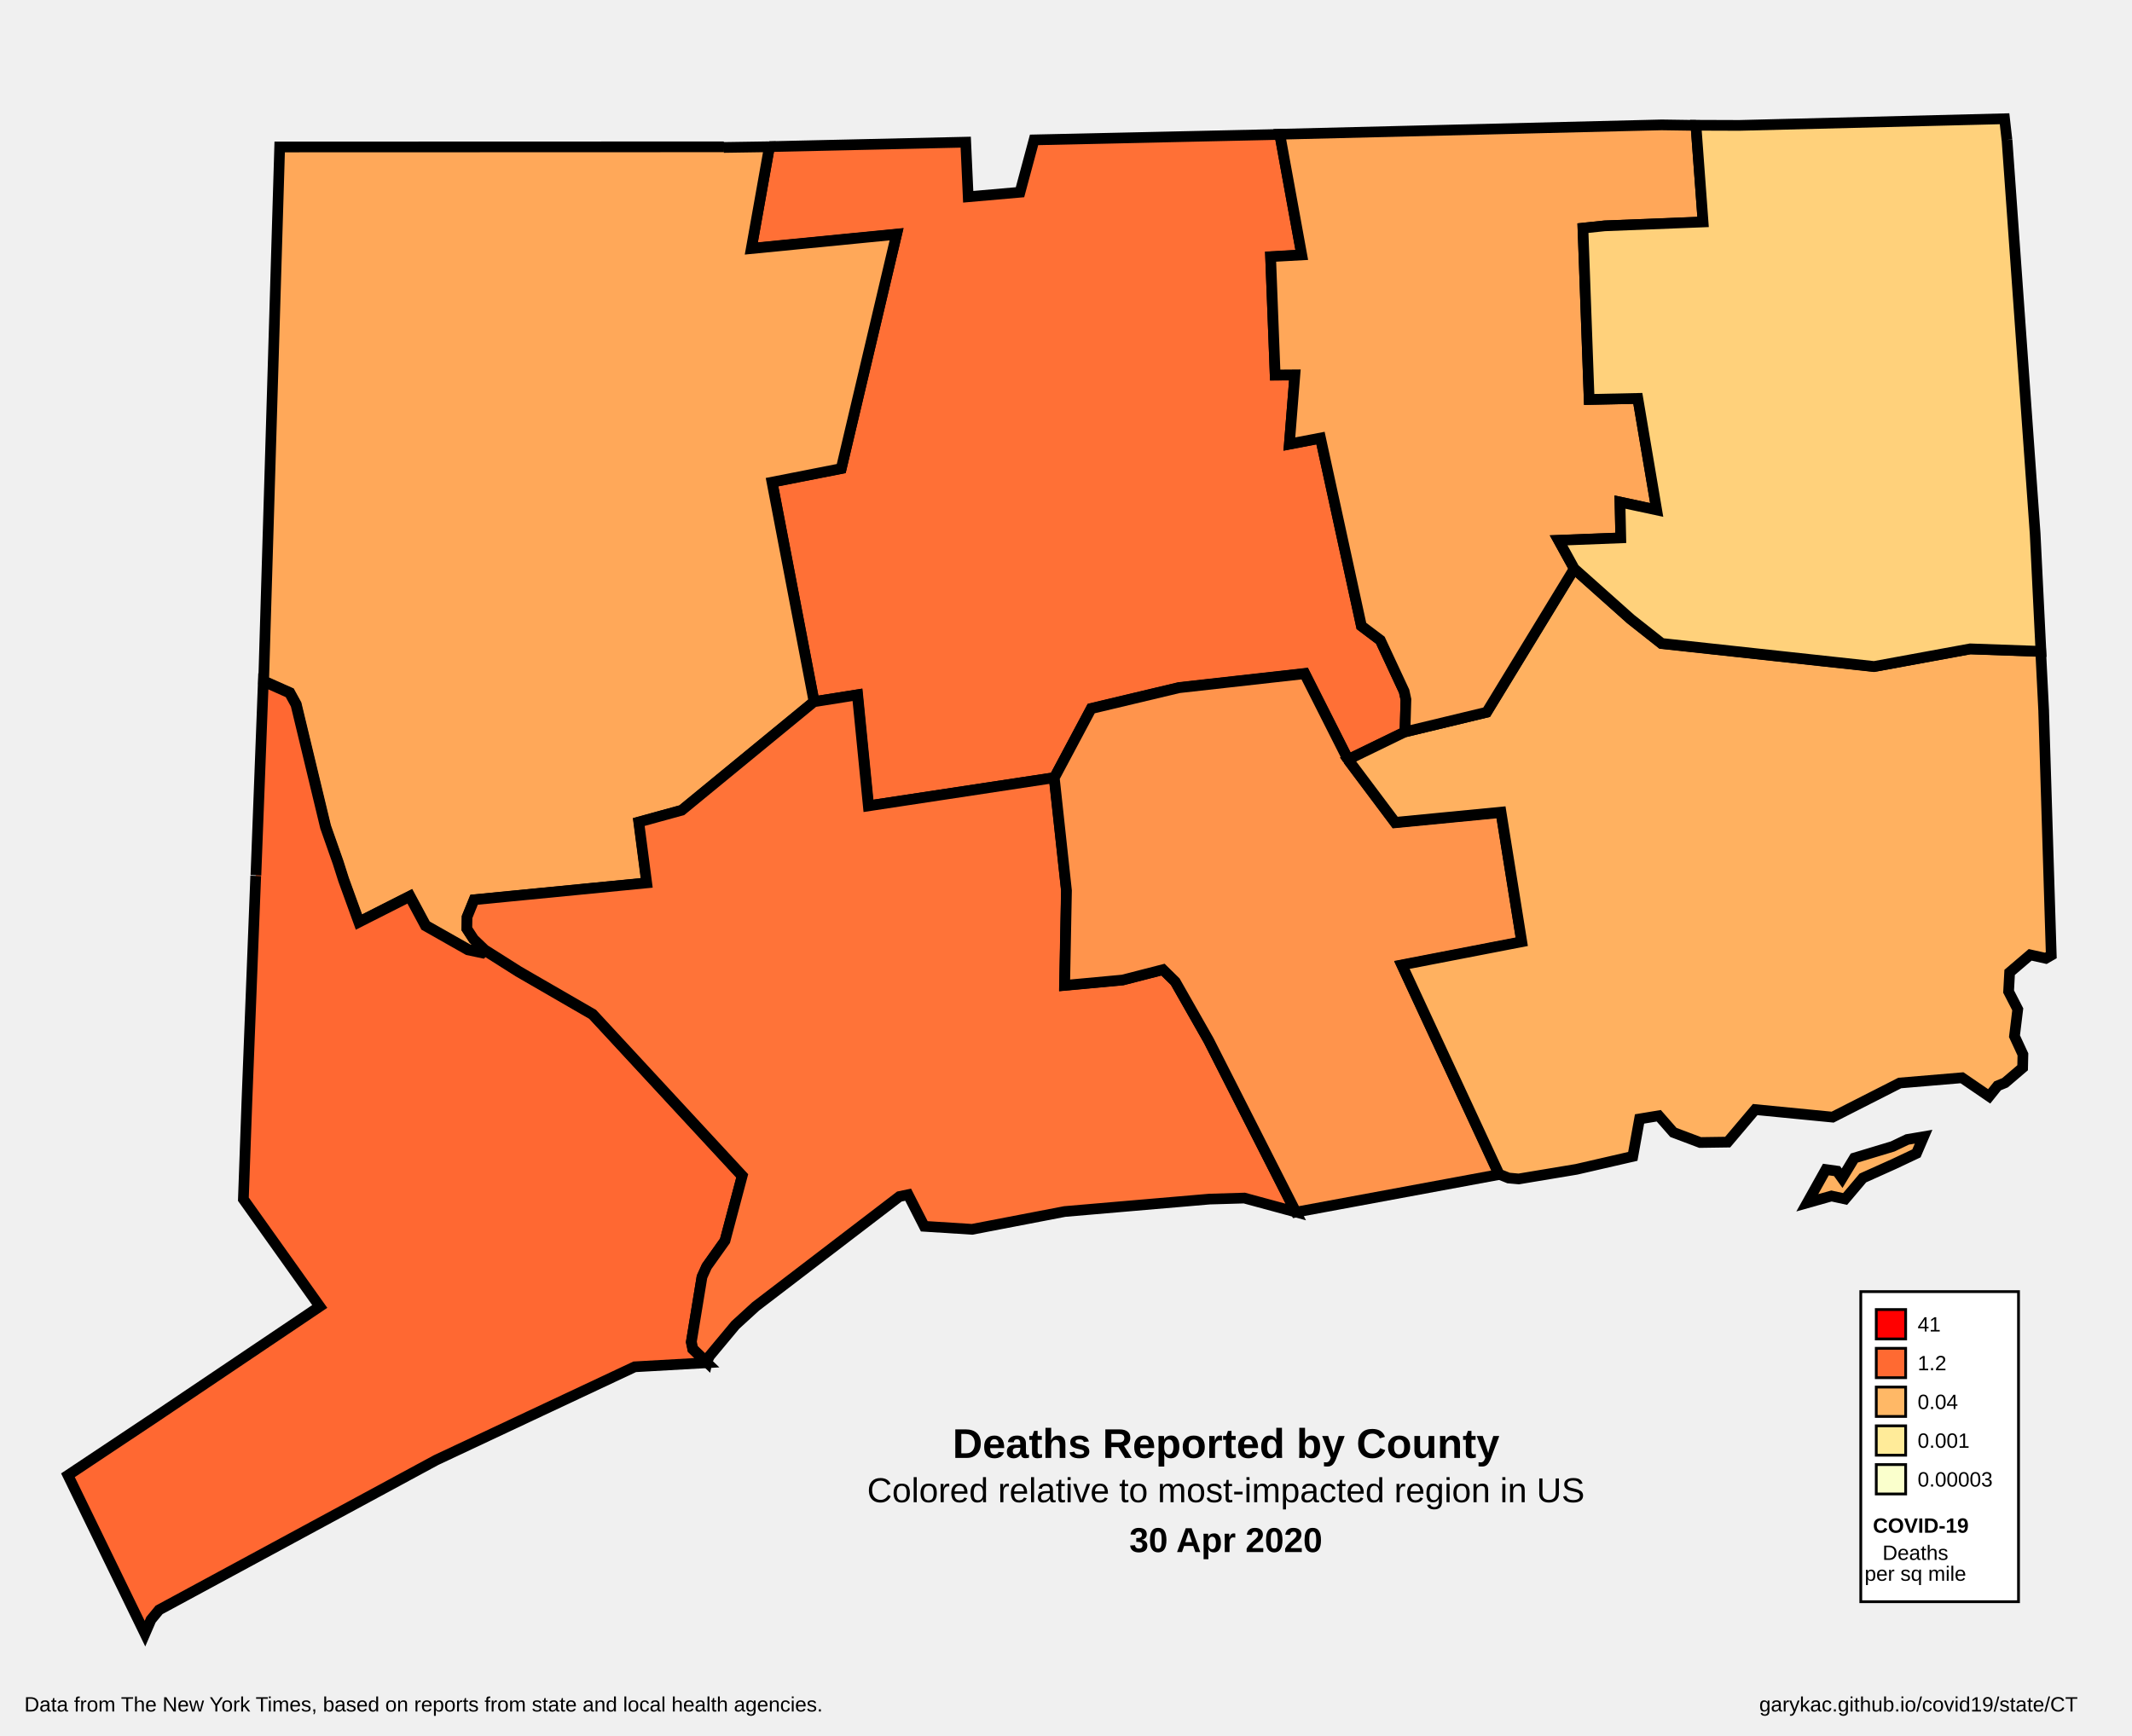
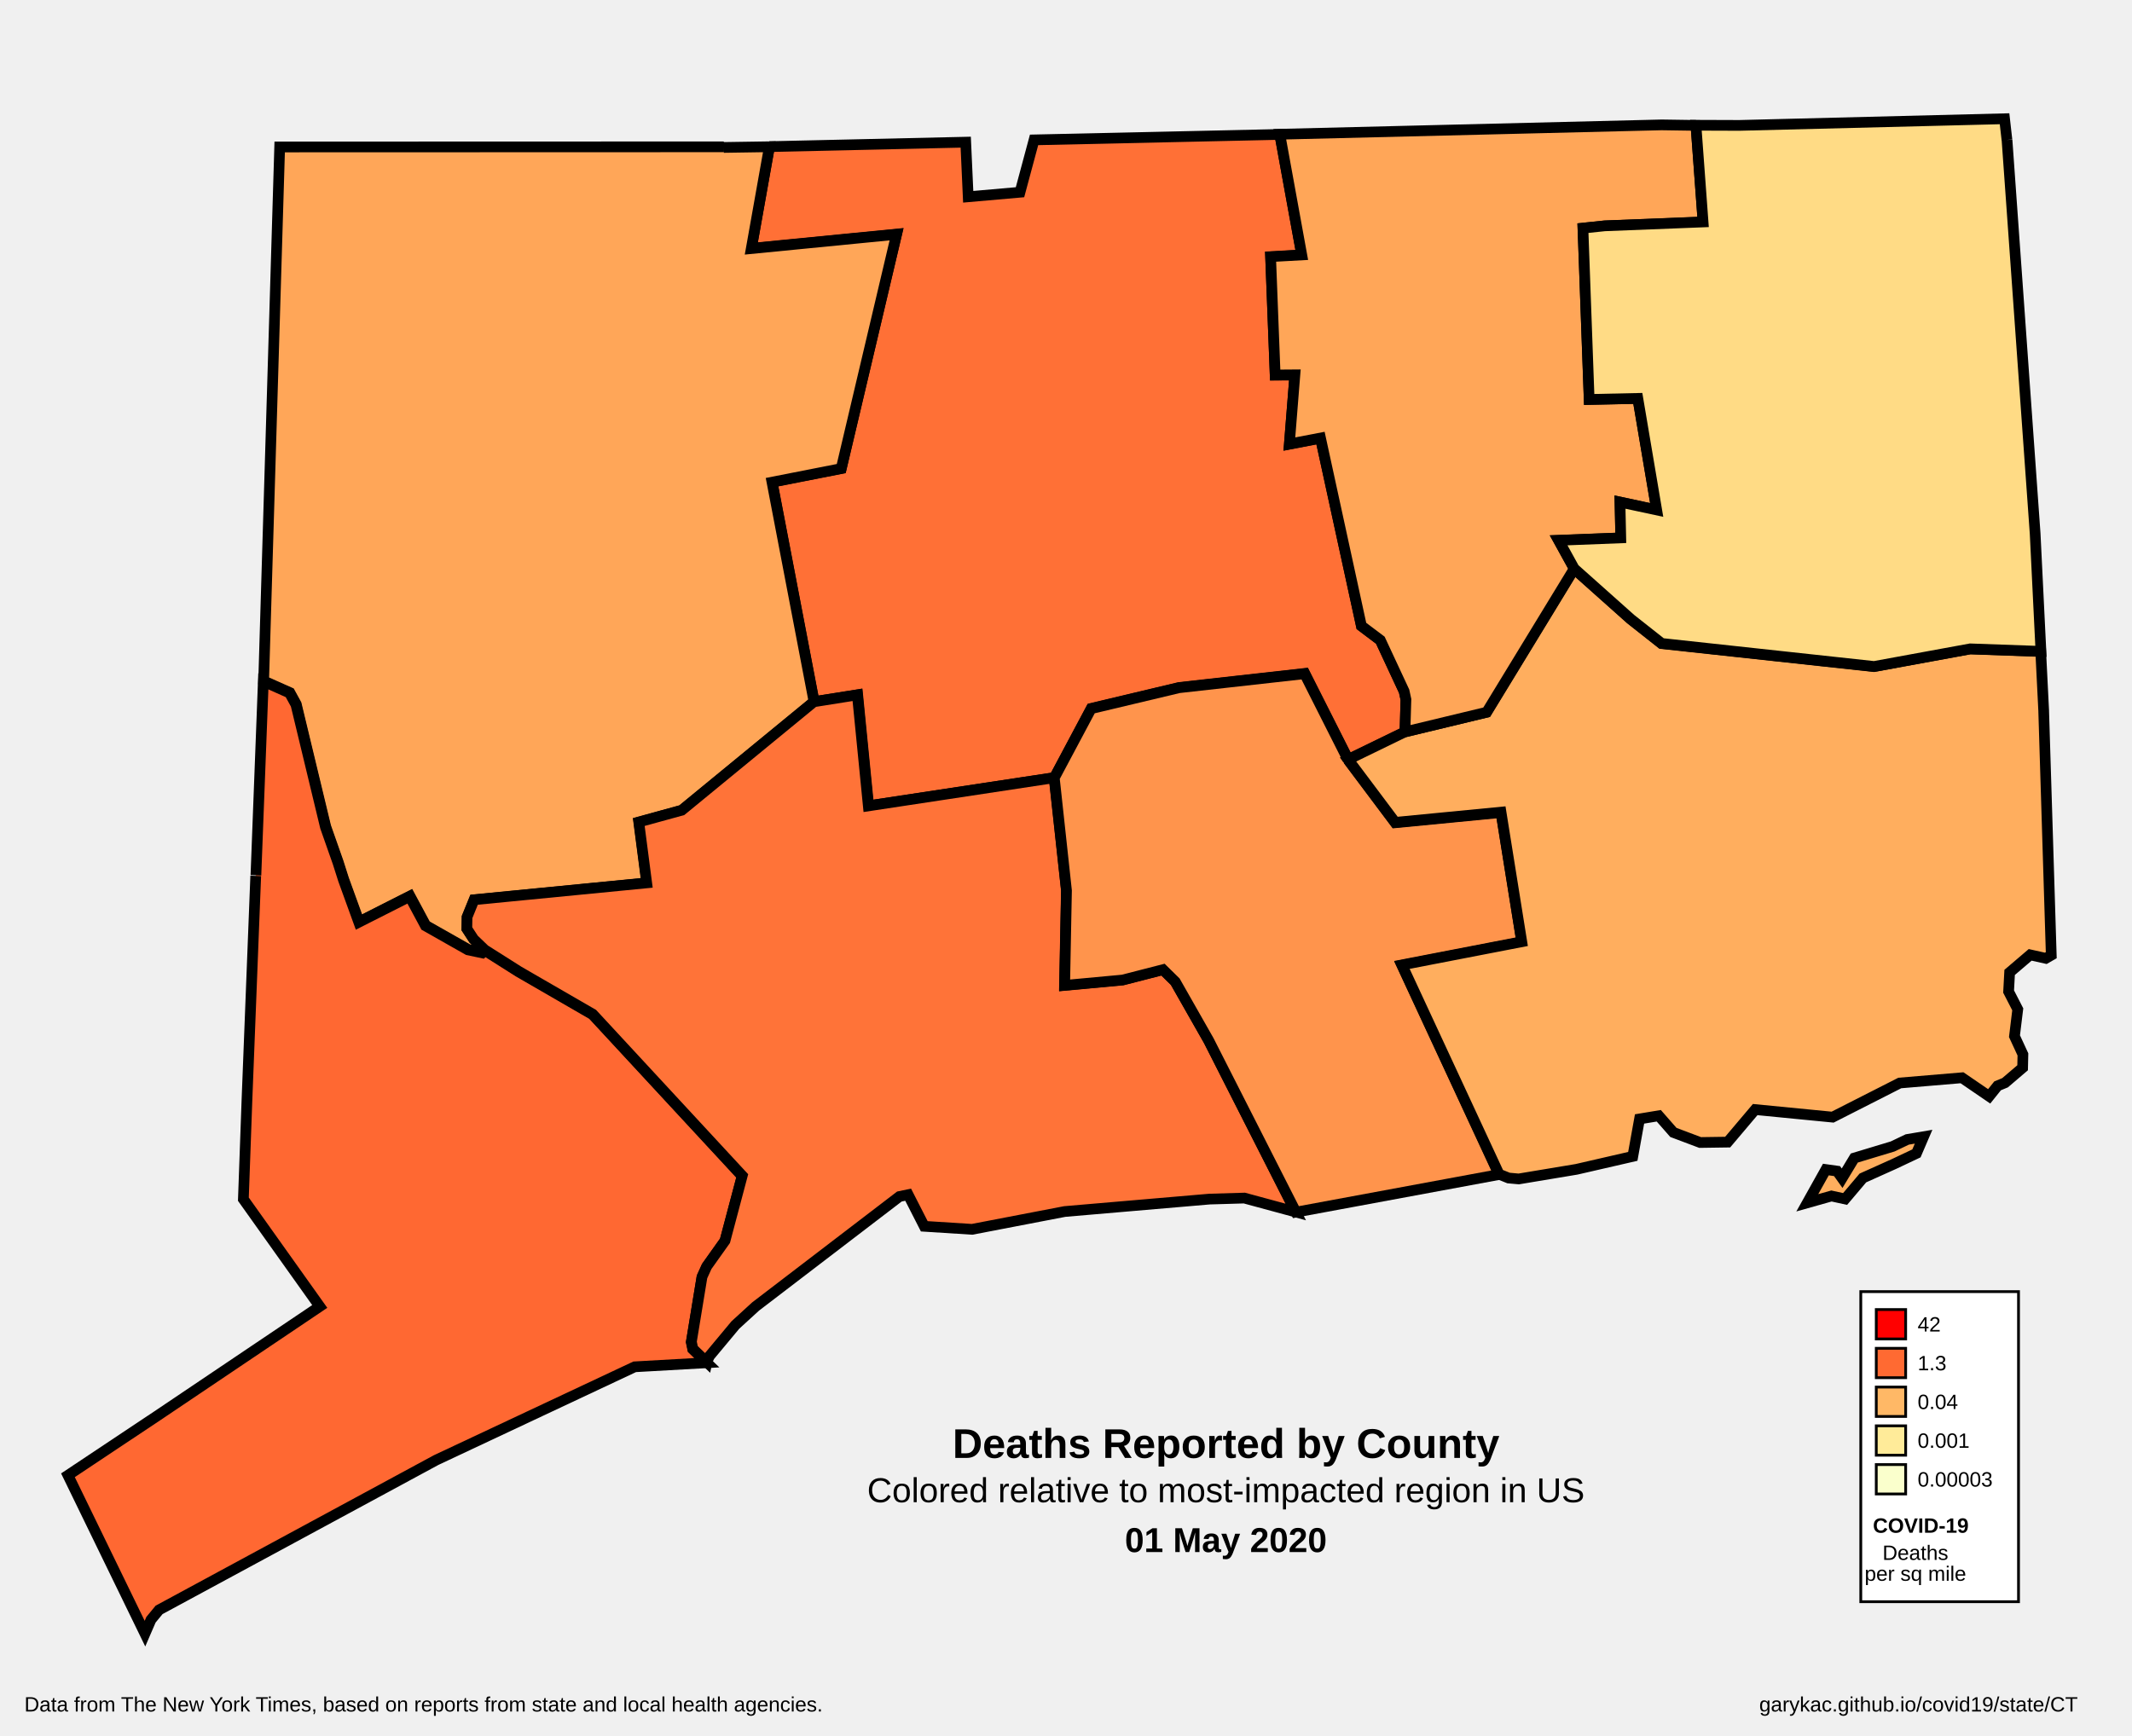
<svg xmlns="http://www.w3.org/2000/svg" width="770" height="627.07" version="1.0" id="svg2">
  <defs id="defs9439" />
  <style id="style6">
  #counties {fill:#d0d0d0;stroke:#000;stroke-width:.178;} 
  #borders {fill:none;stroke:#221e1f;stroke-width:.891;} 
  #separator {fill:none;stroke:#a9a9a9;stroke-width:2.318;}
  #legend-1 {fill:#ff0000;}
  #legend-2 {fill:#ff6a32;}
  #legend-3 {fill:#ffb866;}
  #legend-4 {fill:#ffeb99;}
  #legend-5 {fill:#faffcc;}
-   #c09015 {fill:#ffd17b;}
-   #c09011 {fill:#ffb160;}
-   #c09013 {fill:#ffa759;}
+   #c09015 {fill:#ffdb85;}
+   #c09011 {fill:#ffae5e;}
+   #c09013 {fill:#ffa658;}
  #c09007 {fill:#ff944c;}
-   #c09005 {fill:#ffa859;}
+   #c09005 {fill:#ffa658;}
  #c09003 {fill:#ff7036;}
  #c09001 {fill:#ff6832;}
  #c09009 {fill:#ff7338;}
 </style>
  <g id="layer1" style="display:inline" transform="translate(0,8.0273438e-6)">
    <g id="g10509" transform="translate(-204.7704,67.74357)">
      <rect y="398.82" x="876.817" height="112.008" width="56.966" id="rect10421" style="fill:#ffffff;fill-opacity:1;stroke:#000000;stroke-width:1;stroke-linecap:round;stroke-linejoin:miter;stroke-miterlimit:4;stroke-dasharray:none;stroke-dashoffset:0;stroke-opacity:1" />
      <rect y="405.301" x="882.409" height="10.615" width="10.615" id="legend-1" style="stroke:#000000;stroke-width:1" />
      <rect style="stroke:#000000;stroke-width:1" id="legend-2" width="10.615" height="10.615" x="882.409" y="419.301" />
      <rect y="433.301" x="882.409" height="10.615" width="10.615" id="legend-3" style="stroke:#000000;stroke-width:1" />
      <rect style="stroke:#000000;stroke-width:1" id="legend-4" width="10.615" height="10.615" x="882.409" y="447.301" />
      <rect y="461.301" x="882.409" height="10.615" width="10.615" id="legend-5" style="stroke:#000000;stroke-width:1" />
      <text id="text10456" y="413.239" x="897.338" style="font-style:normal;font-weight:normal;font-size:7.5px;line-height:125%;font-family:sans-serif;letter-spacing:0px;word-spacing:0px;fill:#000000;fill-opacity:1;stroke:none;stroke-width:1px;stroke-linecap:butt;stroke-linejoin:miter;stroke-opacity:1" xml:space="preserve">
-         <tspan style="font-style:normal;font-variant:normal;font-weight:normal;font-stretch:normal;font-family:Arial;-inkscape-font-specification:Arial" y="413.239" x="897.338" id="tspan10458">41</tspan>
+         <tspan style="font-style:normal;font-variant:normal;font-weight:normal;font-stretch:normal;font-family:Arial;-inkscape-font-specification:Arial" y="413.239" x="897.338" id="tspan10458">42</tspan>
      </text>
      <text xml:space="preserve" style="font-style:normal;font-weight:normal;font-size:7.5px;line-height:125%;font-family:sans-serif;letter-spacing:0px;word-spacing:0px;fill:#000000;fill-opacity:1;stroke:none;stroke-width:1px;stroke-linecap:butt;stroke-linejoin:miter;stroke-opacity:1" x="897.338" y="427.239" id="text10460">
-         <tspan id="tspan10462" x="897.338" y="427.239" style="font-style:normal;font-variant:normal;font-weight:normal;font-stretch:normal;font-family:Arial;-inkscape-font-specification:Arial">1.2</tspan>
+         <tspan id="tspan10462" x="897.338" y="427.239" style="font-style:normal;font-variant:normal;font-weight:normal;font-stretch:normal;font-family:Arial;-inkscape-font-specification:Arial">1.3</tspan>
      </text>
      <text id="text10464" y="441.239" x="897.338" style="font-style:normal;font-weight:normal;font-size:7.5px;line-height:125%;font-family:sans-serif;letter-spacing:0px;word-spacing:0px;fill:#000000;fill-opacity:1;stroke:none;stroke-width:1px;stroke-linecap:butt;stroke-linejoin:miter;stroke-opacity:1" xml:space="preserve">
        <tspan style="font-style:normal;font-variant:normal;font-weight:normal;font-stretch:normal;font-family:Arial;-inkscape-font-specification:Arial" y="441.239" x="897.338" id="tspan10466">0.04</tspan>
      </text>
      <text xml:space="preserve" style="font-style:normal;font-weight:normal;font-size:7.5px;line-height:125%;font-family:sans-serif;letter-spacing:0px;word-spacing:0px;fill:#000000;fill-opacity:1;stroke:none;stroke-width:1px;stroke-linecap:butt;stroke-linejoin:miter;stroke-opacity:1" x="897.338" y="455.239" id="text10468">
        <tspan id="tspan10470" x="897.338" y="455.239" style="font-style:normal;font-variant:normal;font-weight:normal;font-stretch:normal;font-family:Arial;-inkscape-font-specification:Arial">0.001</tspan>
      </text>
      <text id="text10472" y="469.239" x="897.338" style="font-style:normal;font-weight:normal;font-size:7.5px;line-height:125%;font-family:sans-serif;letter-spacing:0px;word-spacing:0px;fill:#000000;fill-opacity:1;stroke:none;stroke-width:1px;stroke-linecap:butt;stroke-linejoin:miter;stroke-opacity:1" xml:space="preserve">
        <tspan style="font-style:normal;font-variant:normal;font-weight:normal;font-stretch:normal;font-family:Arial;-inkscape-font-specification:Arial" y="469.239" x="897.338" id="tspan10474">0.00003</tspan>
      </text>
      <g transform="translate(0,-2.192453)" id="g10492">
        <text xml:space="preserve" style="font-style:normal;font-weight:normal;font-size:7.5px;line-height:125%;font-family:sans-serif;text-align:center;letter-spacing:0px;word-spacing:0px;text-anchor:middle;fill:#000000;fill-opacity:1;stroke:none;stroke-width:1px;stroke-linecap:butt;stroke-linejoin:miter;stroke-opacity:1" x="905.319" y="497.919" id="text10480">
          <tspan id="tspan10482" x="905.319" y="497.919" style="font-style:normal;font-variant:normal;font-weight:normal;font-stretch:normal;font-family:Arial;-inkscape-font-specification:Arial;text-align:center;text-anchor:middle">Deaths</tspan>
        </text>
        <text id="text10484" y="505.458" x="905.319" style="font-style:normal;font-weight:normal;font-size:7.5px;line-height:125%;font-family:sans-serif;text-align:center;letter-spacing:0px;word-spacing:0px;text-anchor:middle;fill:#000000;fill-opacity:1;stroke:none;stroke-width:1px;stroke-linecap:butt;stroke-linejoin:miter;stroke-opacity:1" xml:space="preserve">
          <tspan style="font-style:normal;font-variant:normal;font-weight:normal;font-stretch:normal;font-family:Arial;-inkscape-font-specification:Arial;text-align:center;text-anchor:middle" y="505.458" x="905.319" id="tspan10486">per sq mile</tspan>
        </text>
      </g>
      <text id="text10488" y="485.919" x="905.319" style="font-style:normal;font-weight:normal;font-size:7.5px;line-height:125%;font-family:sans-serif;text-align:center;letter-spacing:0px;word-spacing:0px;text-anchor:middle;fill:#000000;fill-opacity:1;stroke:none;stroke-width:1px;stroke-linecap:butt;stroke-linejoin:miter;stroke-opacity:1" xml:space="preserve">
        <tspan style="font-style:normal;font-variant:normal;font-weight:bold;font-stretch:normal;font-family:Arial;-inkscape-font-specification:'Arial Bold';text-align:center;text-anchor:middle" y="485.919" x="905.319" id="tspan10490">COVID-19</tspan>
      </text>
    </g>
    <text xml:space="preserve" style="font-style:normal;font-weight:normal;font-size:7.5px;line-height:125%;font-family:sans-serif;text-align:center;letter-spacing:0px;word-spacing:0px;text-anchor:middle;fill:#000000;fill-opacity:1;stroke:none;stroke-width:1px;stroke-linecap:butt;stroke-linejoin:miter;stroke-opacity:1" x="157.849" y="618.237" id="text10498">
      <tspan id="tspan10500" x="157.849" y="618.237" style="font-style:normal;font-variant:normal;font-weight:normal;font-stretch:normal;font-family:Arial;-inkscape-font-specification:Arial;text-align:center;text-anchor:middle">Data from The New York Times, based on reports from state and local health agencies.</tspan>
    </text>
    <g id="g10510" transform="translate(-212,-32)">
      <text xml:space="preserve" style="font-style:normal;font-weight:normal;font-size:7.5px;line-height:125%;font-family:sans-serif;text-align:center;letter-spacing:0px;word-spacing:0px;text-anchor:middle;fill:#000000;fill-opacity:1;stroke:none;stroke-width:1px;stroke-linecap:butt;stroke-linejoin:miter;stroke-opacity:1" x="661.613" y="558.64" id="text10502">
        <tspan id="tspan10504" x="661.613" y="558.64" style="font-style:normal;font-variant:normal;font-weight:bold;font-stretch:normal;font-size:15px;font-family:Arial;-inkscape-font-specification:'Arial Bold';text-align:center;text-anchor:middle">Deaths Reported by County</tspan>
      </text>
      <text id="text10506" y="574.64" x="661.57" style="font-style:normal;font-weight:normal;font-size:7.5px;line-height:125%;font-family:sans-serif;text-align:center;letter-spacing:0px;word-spacing:0px;text-anchor:middle;fill:#000000;fill-opacity:1;stroke:none;stroke-width:1px;stroke-linecap:butt;stroke-linejoin:miter;stroke-opacity:1" xml:space="preserve">
        <tspan style="font-style:normal;font-variant:normal;font-weight:normal;font-stretch:normal;font-size:12.5px;font-family:Arial;-inkscape-font-specification:Arial;text-align:center;text-anchor:middle" y="574.64" x="661.57" id="tspan10508">Colored relative to most-impacted region in US</tspan>
      </text>
      <text xml:space="preserve" style="font-style:normal;font-weight:normal;font-size:7.5px;line-height:125%;font-family:sans-serif;text-align:center;letter-spacing:0px;word-spacing:0px;text-anchor:middle;fill:#000000;fill-opacity:1;stroke:none;stroke-width:1px;stroke-linecap:butt;stroke-linejoin:miter;stroke-opacity:1" x="661.57" y="592.64" id="text10536">
-         <tspan id="tspan10538" x="661.57" y="592.64" style="font-style:normal;font-variant:normal;font-weight:bold;font-stretch:normal;font-size:12.5px;font-family:Arial;-inkscape-font-specification:'Arial Bold';text-align:center;text-anchor:middle">30 Apr 2020</tspan>
+         <tspan id="tspan10538" x="661.57" y="592.64" style="font-style:normal;font-variant:normal;font-weight:bold;font-stretch:normal;font-size:12.5px;font-family:Arial;-inkscape-font-specification:'Arial Bold';text-align:center;text-anchor:middle">01 May 2020</tspan>
      </text>
    </g>
    <text id="text10516" y="618.237" x="760.184" style="font-style:normal;font-weight:normal;font-size:7.5px;line-height:125%;font-family:sans-serif;text-align:end;letter-spacing:0px;word-spacing:0px;text-anchor:end;fill:#000000;fill-opacity:1;stroke:none;stroke-width:1px;stroke-linecap:butt;stroke-linejoin:miter;stroke-opacity:1" xml:space="preserve">
      <tspan style="font-style:normal;font-variant:normal;font-weight:normal;font-stretch:normal;font-family:Arial;-inkscape-font-specification:Arial;text-align:end;text-anchor:end" y="618.237" x="760.184" id="tspan10518">garykac.github.io/covid19/state/CT</tspan>
    </text>
  </g>
  <g id="layer2" style="display:inline;fill:#fff;stroke:#000;stroke-width:.178;" transform="translate(0,8.0273438e-6)">
    <g id="g25715" transform="matrix(21.25311,4.488403,-4.488403,21.25311,-18299.513,-7683.981)">
      <path id="c09003" d="m 910.38,171.777 3.178,-0.747 0.228,0.88 0.827,-0.252 0.049,-0.9 3.979,-0.933 0.772,1.888 -0.501,0.135 0.481,1.91 0.32,-0.07 0.148,1.144 0.486,-0.204 1.311,2.916 0.357,0.167 0.563,0.75 0.057,0.127 0.096,0.531 -0.827,0.643 -1.004,-1.253 -1.995,0.66 -1.357,0.642 -0.362,1.253 -2.927,1.097 -0.56,-1.769 -0.684,0.262 -1.439,-3.43 1.079,-0.459 0.095,-4.002 -2.314,0.731 -0.055,-1.719" style="stroke:#000" />
      <path id="c09005" d="m 909.64,171.947 0.74,-0.168 0.055,1.719 2.314,-0.731 -0.095,4.002 -1.079,0.459 1.439,3.43 -1.776,2.218 -0.659,0.34 0.338,0.963 -2.75,0.867 -0.055,0.306 0.037,0.191 0.146,0.146 0.218,0.136 -0.032,0.05 -0.241,0 -0.775,-0.246 -0.357,-0.423 -0.739,0.594 -0.397,-0.639 -0.15,-0.264 -0.323,-0.531 -0.9,-1.89 -0.144,-0.168 -0.467,-0.1 -1.574,-8.743 7.224,-1.528" style="stroke:#000" />
      <path id="c09001" d="m 904.53,185.397 -0.546,-3.182 0.467,0.1 0.144,0.168 0.9,1.89 0.323,0.531 0.15,0.264 0.397,0.639 0.739,-0.594 0.357,0.423 0.775,0.246 0.241,0 0.032,-0.05 0.626,0.233 1.351,0.442 2.988,2.115 -0.057,1.116 -0.209,0.481 -0.041,0.186 0.05,1.094 0.048,0.109 0.275,0.171 -1.159,0.314 -2.91,2.2 -3.992,3.389 -0.098,0.188 -0.05,0.247 -1.797,-2.312 1.252,-1.278 2.264,-2.334 -1.611,-1.483 -0.282,-1.623 -0.628,-3.68" style="stroke:#000" />
      <path id="c09009" d="m 917.18,181.067 0.587,1.792 0.295,1.549 0.926,-0.287 0.62,-0.307 0.241,0.154 0.747,0.843 2.007,2.492 -0.884,-0.05 -0.562,0.136 -2.314,0.7 -1.446,0.608 -0.788,0.115 -0.371,-0.459 -0.136,0.06 -1.961,2.283 -0.266,0.371 -0.314,0.594 -0.021,0.09 0,0.02 -0.275,-0.171 -0.048,-0.109 -0.05,-1.094 0.041,-0.186 0.209,-0.481 0.057,-1.116 -2.988,-2.115 -1.351,-0.442 -0.626,-0.233 -0.218,-0.136 -0.146,-0.146 -0.037,-0.191 0.055,-0.306 2.75,-0.867 -0.338,-0.963 0.659,-0.34 1.776,-2.218 0.684,-0.262 0.56,1.769 2.927,-1.097" style="stroke:#000" />
      <path id="c09007" d="m 921.9,179.767 0.983,0.861 1.686,-0.53 0.783,2.037 -1.87,0.789 2.299,3.071 -3.175,1.31 -2.007,-2.492 -0.747,-0.843 -0.241,-0.154 -0.62,0.307 -0.926,0.287 -0.296,-1.549 -0.586,-1.792 0.362,-1.253 1.357,-0.642 1.995,-0.66 1.004,1.253" style="stroke:#000" />
      <path id="c09011" d="m 933.05,176.587 0.961,3.942 -0.078,0.07 -0.266,-0.003 -0.274,0.356 0.049,0.315 0.21,0.258 0.039,0.448 0.2,0.268 0.041,0.218 -0.234,0.304 -0.111,0.076 -0.101,0.2 -0.506,-0.209 -0.994,0.299 -0.629,0.507 -0.346,0.279 -1.286,0.143 -0.336,0.624 -0.446,0.101 -0.47,-0.072 -0.295,-0.221 -0.302,0.118 0.019,0.632 -0.871,0.404 -0.907,0.355 -0.169,0.02 -0.168,-0.03 -2.299,-3.071 1.87,-0.789 -0.783,-2.037 -1.686,0.53 -0.983,-0.861 0.827,-0.643 1.262,-0.601 0.931,-2.636 1.093,0.626 0.587,0.291 3.535,-0.355 1.503,-0.617 1.159,-0.202 0.255,0.965 m -2.158,8.807 0.188,-0.605 0.187,-0.013 0.107,0.098 0.129,-0.37 0.584,-0.32 0.214,-0.164 0.256,-0.101 -0.059,0.296 -0.328,0.249 -0.459,0.335 -0.217,0.403 -0.232,-0.002 z" style="stroke:#000" />
      <path id="c09013" d="m 925.38,168.247 0.448,1.549 -1.587,0.401 -0.346,0.112 0.69,2.766 0.788,-0.184 0.69,1.75 -0.624,-0.002 0.136,0.58 -1.003,0.253 0.351,0.407 -0.931,2.636 -1.262,0.601 -0.096,-0.531 -0.057,-0.127 -0.563,-0.75 -0.357,-0.167 -1.311,-2.916 -0.486,0.204 -0.148,-1.144 -0.32,0.07 -0.481,-1.91 0.501,-0.135 -0.772,-1.888 6.179,-1.464 0.562,-0.11" style="stroke:#000" />
      <path id="c09015" d="m 930.49,167.417 1.81,6.307 0.499,1.897 -1.159,0.202 -1.503,0.617 -3.535,0.355 -0.587,-0.291 -1.093,-0.626 -0.351,-0.407 1.003,-0.253 -0.136,-0.58 0.624,0.002 -0.69,-1.75 -0.788,0.184 -0.69,-2.766 0.346,-0.112 1.587,-0.401 -0.448,-1.549 0.708,-0.147 4.29,-1.019 0.112,0.337" style="stroke:#000" />
    </g>
  </g>
</svg>
